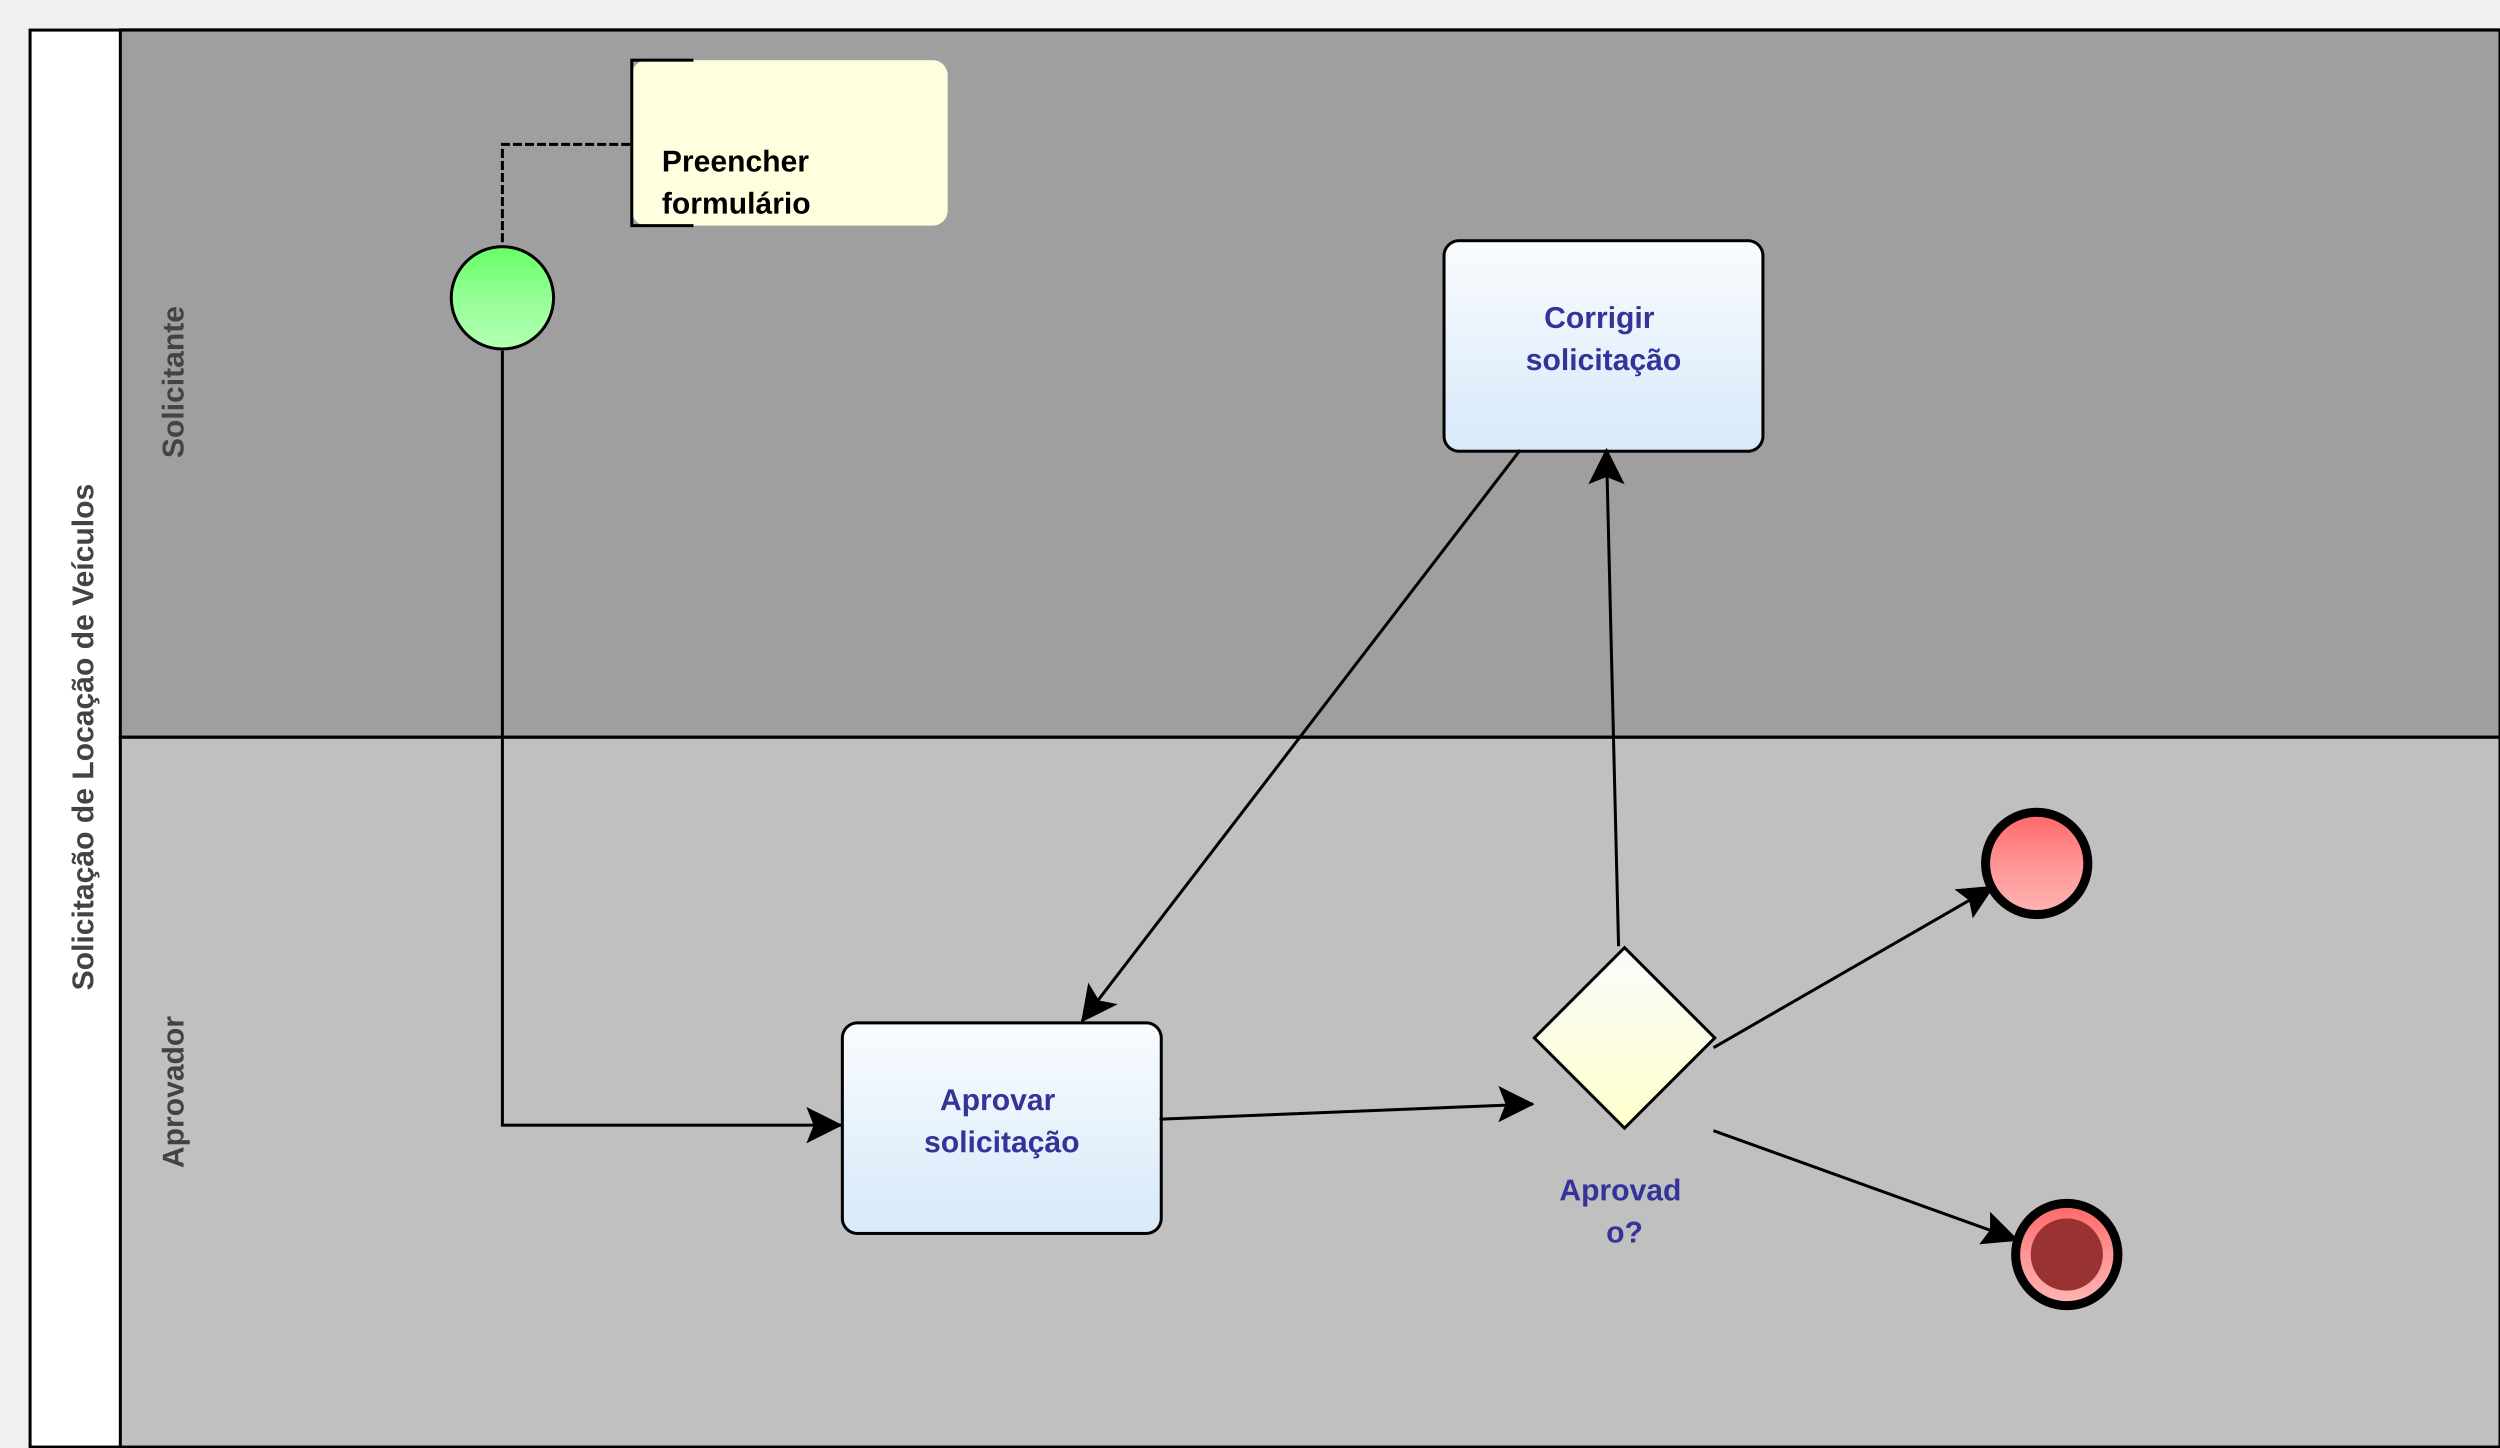
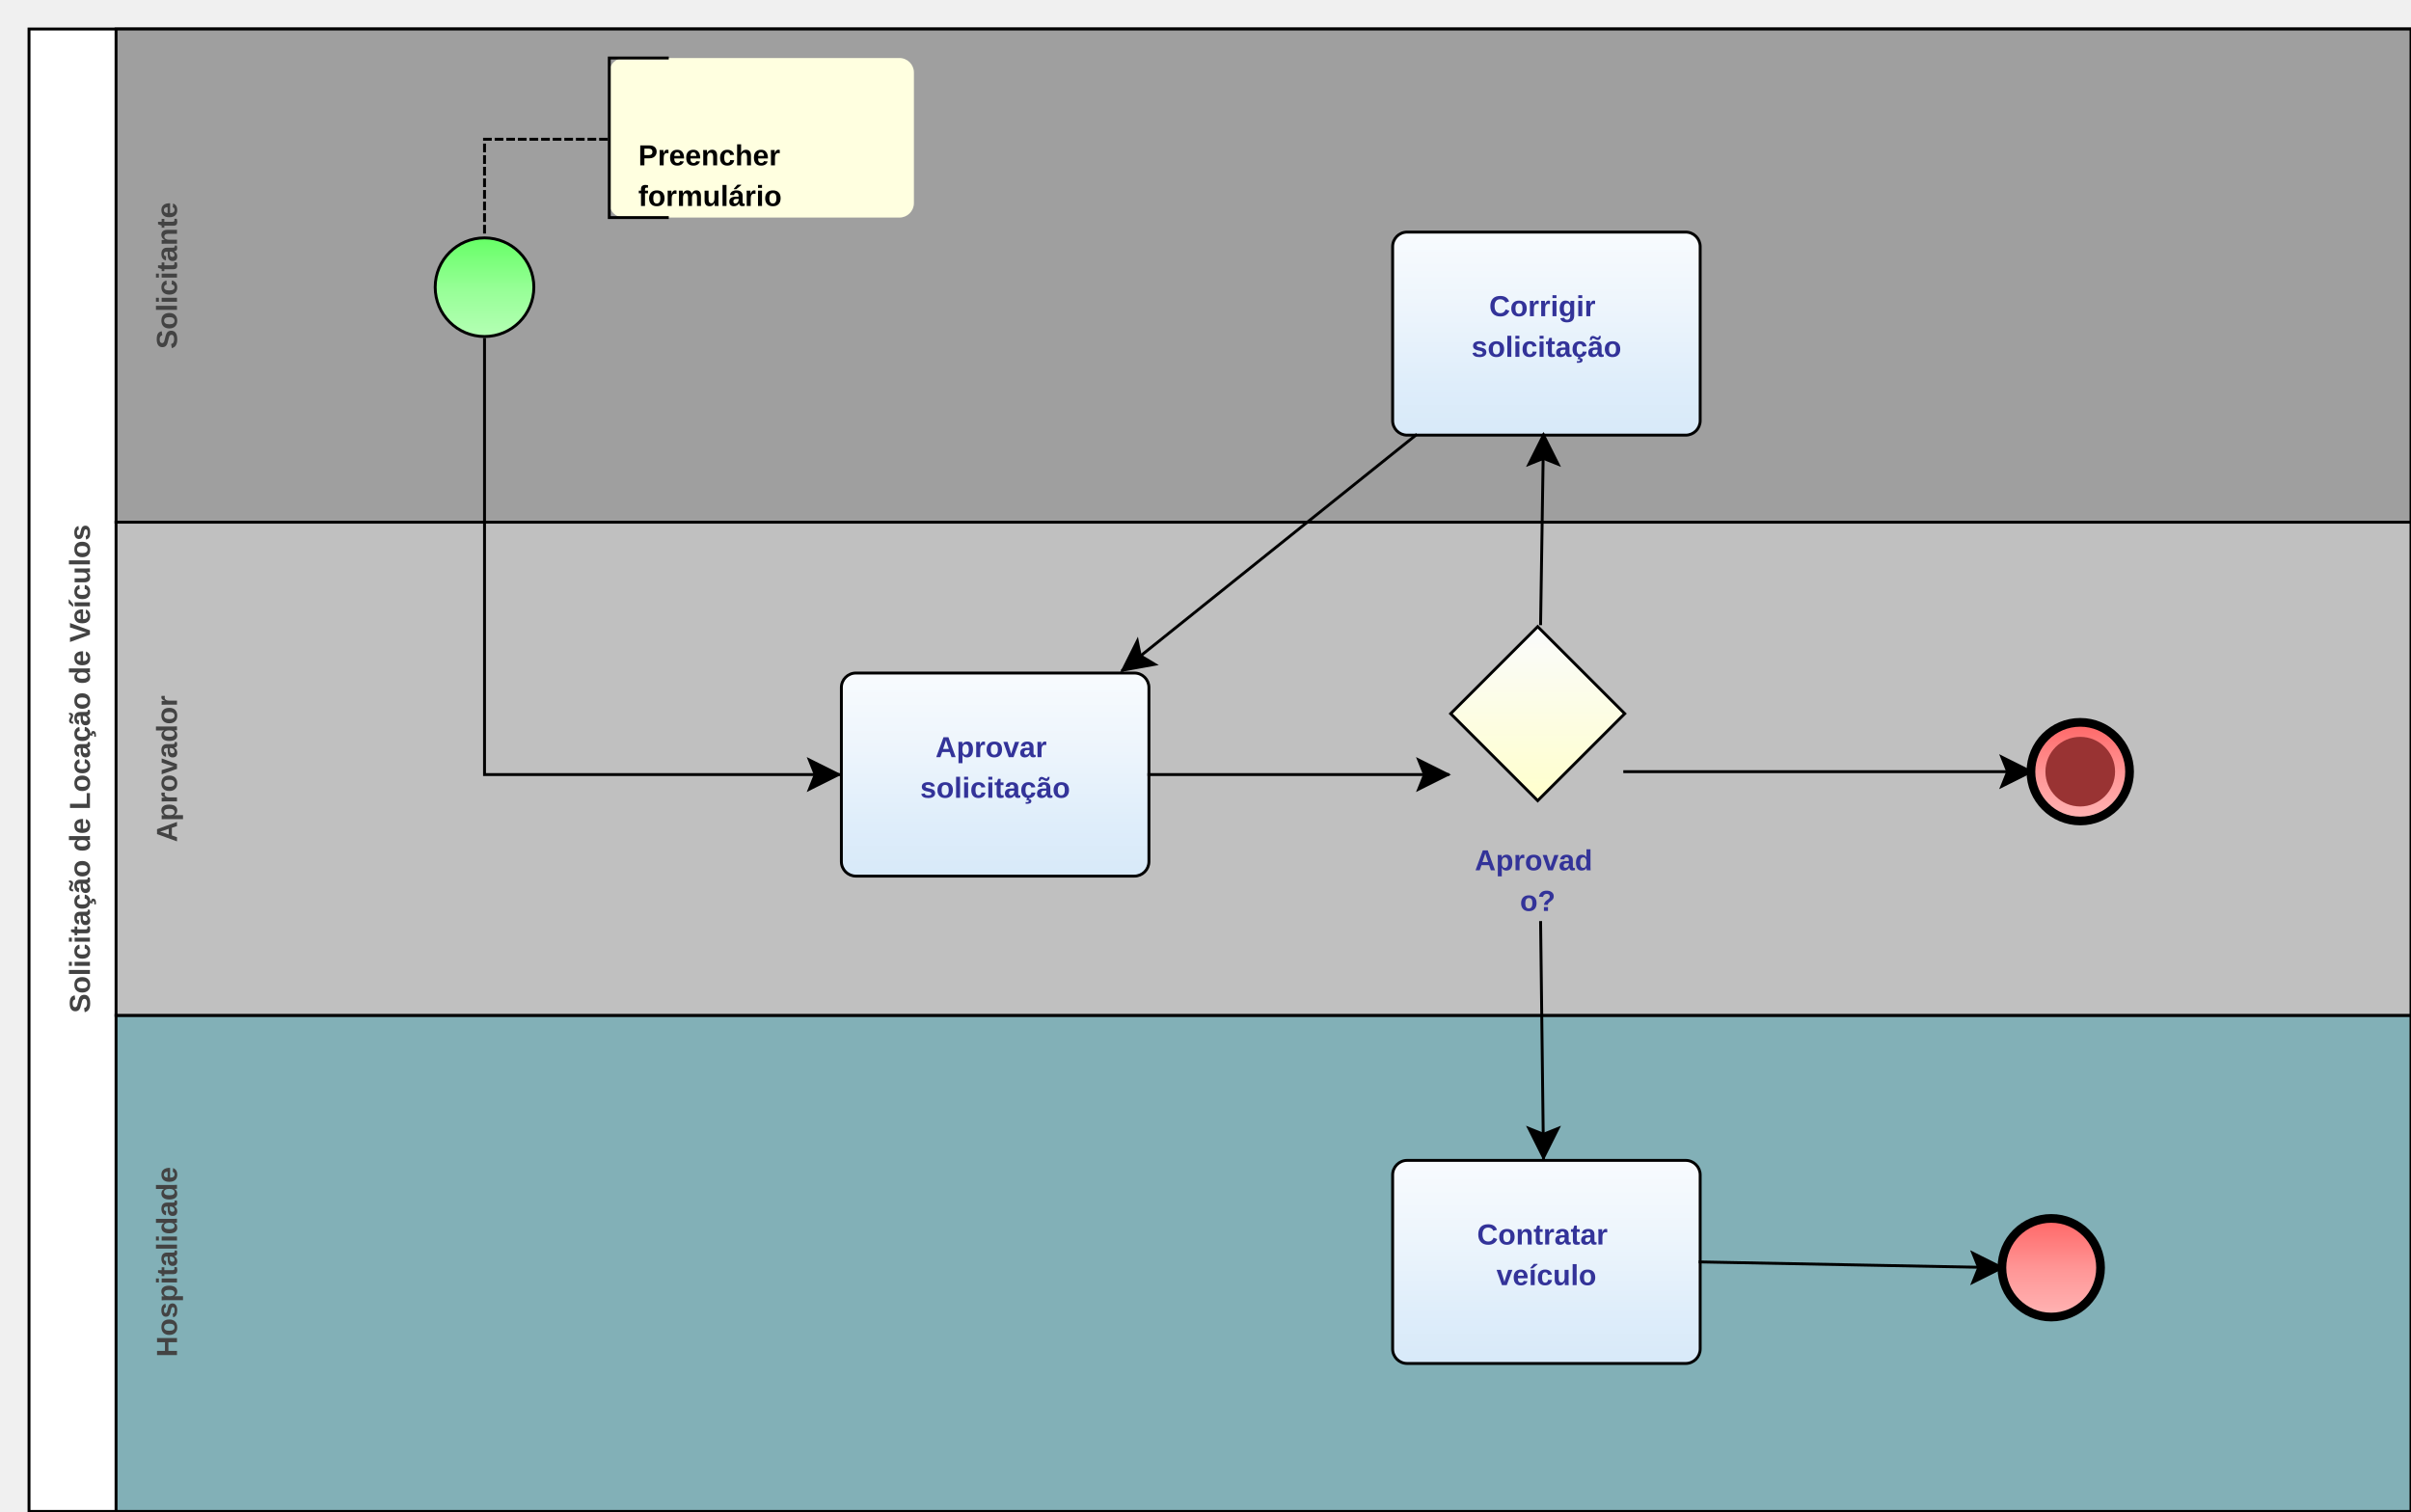
- <svg xmlns="http://www.w3.org/2000/svg" xmlns:xlink="http://www.w3.org/1999/xlink" style="stroke-dasharray:none; shape-rendering:auto; font-family:'Arial'; text-rendering:auto; fill-opacity:1; color-interpolation:auto; color-rendering:auto; font-size:12; fill:black; stroke:black; image-rendering:auto; stroke-miterlimit:10; stroke-linecap:square; stroke-linejoin:miter; font-style:normal; stroke-width:1; stroke-dashoffset:0; font-weight:normal; stroke-opacity:1;" contentScriptType="text/ecmascript" preserveAspectRatio="xMidYMid meet" zoomAndPan="magnify" version="1.0" contentStyleType="text/css" xml:xlink="http://www.w3.org/1999/xlink" width="831" height="481">
-   <rect x="10" y="10" width="821" height="471" ry="0" rx="0" style="stroke:#000000; fill:#FFFFFF" />
-   <rect x="40" y="245" width="791" height="236" ry="0" rx="0" style="stroke:#000000; fill:#C0C0C0" />
-   <g componentSequence="3">
-     <text x="-363" y="47" transform="rotate(270)" text-anchor="middle" style="font-weight:bold;font-size:10px;stroke:none; fill:#434343">
-       <tspan dy="14" x="-363">Aprovador</tspan>
+ <svg xmlns="http://www.w3.org/2000/svg" xmlns:xlink="http://www.w3.org/1999/xlink" style="stroke-dasharray:none; shape-rendering:auto; font-family:'Arial'; text-rendering:auto; fill-opacity:1; color-interpolation:auto; color-rendering:auto; font-size:12; fill:black; stroke:black; image-rendering:auto; stroke-miterlimit:10; stroke-linecap:square; stroke-linejoin:miter; font-style:normal; stroke-width:1; stroke-dashoffset:0; font-weight:normal; stroke-opacity:1;" contentScriptType="text/ecmascript" preserveAspectRatio="xMidYMid meet" zoomAndPan="magnify" version="1.0" contentStyleType="text/css" xml:xlink="http://www.w3.org/1999/xlink" width="831" height="521">
+   <rect x="10" y="10" width="821" height="511" ry="0" rx="0" style="stroke:#000000; fill:#FFFFFF" />
+   <rect x="40" y="350" width="791" height="171" ry="0" rx="0" style="stroke:#000000; fill:#82B0B7" />
+   <g componentSequence="46">
+     <text x="-435" y="47" transform="rotate(270)" text-anchor="middle" style="font-weight:bold;font-size:10px;stroke:none; fill:#434343">
+       <tspan dy="14" x="-435">Hospitalidade</tspan>
    </text>
  </g>
-   <rect x="40" y="10" width="791" height="235" ry="0" rx="0" style="stroke:#000000; fill:#9F9F9F" />
+   <rect x="40" y="180" width="791" height="170" ry="0" rx="0" style="stroke:#000000; fill:#C0C0C0" />
+   <g componentSequence="3">
+     <text x="-265" y="47" transform="rotate(270)" text-anchor="middle" style="font-weight:bold;font-size:10px;stroke:none; fill:#434343">
+       <tspan dy="14" x="-265">Aprovador</tspan>
+     </text>
+   </g>
+   <rect x="40" y="10" width="791" height="170" ry="0" rx="0" style="stroke:#000000; fill:#9F9F9F" />
  <g componentSequence="2">
-     <text x="-127" y="47" transform="rotate(270)" text-anchor="middle" style="font-weight:bold;font-size:10px;stroke:none; fill:#434343">
-       <tspan dy="14" x="-127">Solicitante</tspan>
+     <text x="-95" y="47" transform="rotate(270)" text-anchor="middle" style="font-weight:bold;font-size:10px;stroke:none; fill:#434343">
+       <tspan dy="14" x="-95">Solicitante</tspan>
    </text>
  </g>
  <g componentSequence="1">
-     <text x="-245" y="17" transform="rotate(270)" text-anchor="middle" style="font-weight:bold;font-size:10px;stroke:none; fill:#434343">
-       <tspan dy="14" x="-245">Solicitação de Locação de Veículos</tspan>
+     <text x="-265" y="17" transform="rotate(270)" text-anchor="middle" style="font-weight:bold;font-size:10px;stroke:none; fill:#434343">
+       <tspan dy="14" x="-265">Solicitação de Locação de Veículos</tspan>
    </text>
  </g>
  <g sequence="4">
-     <ellipse cx="167" cy="99" rx="17" ry="17" stroke-width="1" style="fill:url(#linearGradient66FF6696FF96B6FFB6_1130482220);" stroke="336633" />
+     <ellipse cx="167" cy="99" rx="17" ry="17" stroke-width="1" style="fill:url(#linearGradient66FF6696FF96B6FFB6_1068040839);" stroke="336633" />
  </g>
  <g sequence="5">
-     <rect x="280" y="340" width="106" height="70" ry="5" rx="5" style="fill:url(#linearGradientF8FBFEEDF5FCDEEDFAD4E7F8E2E5E9_1302735920);" stroke="191970" />
+     <rect x="290" y="232" width="106" height="70" ry="5" rx="5" style="fill:url(#linearGradientF8FBFEEDF5FCDEEDFAD4E7F8E2E5E9_829356802);" stroke="191970" />
  </g>
  <g componentSequence="5">
-     <text x="333" y="355" text-anchor="middle" style="font-weight:bold;font-size:10px;stroke:none; fill:#333399">
-       <tspan dy="14" x="333">Aprovar</tspan>
-       <tspan dy="14" x="333">solicitação</tspan>
+     <text x="343" y="247" text-anchor="middle" style="font-weight:bold;font-size:10px;stroke:none; fill:#333399">
+       <tspan dy="14" x="343">Aprovar</tspan>
+       <tspan dy="14" x="343">solicitação</tspan>
    </text>
  </g>
  <rect x="210" y="20" width="105" height="55" ry="5" rx="5" style="stroke:none; fill:#FFFFE0" />
  <g componentSequence="7">
    <text x="220" y="43" text-anchor="left" style="font-weight:bold;font-size:10px;stroke:none; fill:#000000">
      <tspan dy="14" x="220">Preencher</tspan>
      <tspan dy="14" x="220">formulário</tspan>
    </text>
  </g>
  <path style="fill:none; stroke-width:1; stroke:#000000;" d="M230.0 20.0 L210.0 20.0 L210.0 75.0 L230.0 75.0" />
  <g sequence="9">
-     <polygon points=" 510 345 540 315 570 345 540 375 510 345" style="fill:url(#linearGradientFAFBFCFFFFCC_1234805084);" stroke="000000" />
+     <polygon points=" 500 246 530 216 560 246 530 276 500 246" style="fill:url(#linearGradientFAFBFCFFFFCC_894527991);" stroke="000000" />
  </g>
  <g componentSequence="9">
-     <text x="540" y="385" text-anchor="middle" style="font-weight:bold;font-size:10px;stroke:none; fill:#333399">
-       <tspan dy="14" x="540">Aprovad</tspan>
-       <tspan dy="14" x="540">o?</tspan>
+     <text x="530" y="286" text-anchor="middle" style="font-weight:bold;font-size:10px;stroke:none; fill:#333399">
+       <tspan dy="14" x="530">Aprovad</tspan>
+       <tspan dy="14" x="530">o?</tspan>
    </text>
  </g>
-   <g sequence="23">
-     <ellipse cx="677" cy="287" rx="17" ry="17" stroke-width="3" style="fill:url(#linearGradientFF6666FF9696FFB6B6_211494411);" stroke="993333" />
-   </g>
  <g sequence="39">
-     <rect x="480" y="80" width="106" height="70" ry="5" rx="5" style="fill:url(#linearGradientF8FBFEEDF5FCDEEDFAD4E7F8E2E5E9_1097252126);" stroke="191970" />
+     <rect x="480" y="80" width="106" height="70" ry="5" rx="5" style="fill:url(#linearGradientF8FBFEEDF5FCDEEDFAD4E7F8E2E5E9_1884549433);" stroke="191970" />
  </g>
  <g componentSequence="39">
    <text x="533" y="95" text-anchor="middle" style="font-weight:bold;font-size:10px;stroke:none; fill:#333399">
      <tspan dy="14" x="533">Corrigir</tspan>
      <tspan dy="14" x="533">solicitação</tspan>
    </text>
  </g>
  <g sequence="45">
-     <ellipse cx="687" cy="417" rx="17" ry="17" stroke-width="3" style="fill:url(#linearGradientFF6666FF9696FFB6B6_1037946542);" stroke="993333" />
+     <ellipse cx="717" cy="266" rx="17" ry="17" stroke-width="3" style="fill:url(#linearGradientFF6666FF9696FFB6B6_127494286);" stroke="993333" />
  </g>
  <g sequence="45">
-     <ellipse cx="687" cy="417" rx="12" ry="12" stroke-width="0.5" style="stroke:none; fill:#993333" />
+     <ellipse cx="717" cy="266" rx="12" ry="12" stroke-width="0.5" style="stroke:none; fill:#993333" />
+   </g>
+   <g sequence="47">
+     <rect x="480" y="400" width="106" height="70" ry="5" rx="5" style="fill:url(#linearGradientF8FBFEEDF5FCDEEDFAD4E7F8E2E5E9_1105798548);" stroke="191970" />
+   </g>
+   <g componentSequence="47">
+     <text x="533" y="415" text-anchor="middle" style="font-weight:bold;font-size:10px;stroke:none; fill:#333399">
+       <tspan dy="14" x="533">Contratar</tspan>
+       <tspan dy="14" x="533">veículo</tspan>
+     </text>
+   </g>
+   <g sequence="49">
+     <ellipse cx="707" cy="437" rx="17" ry="17" stroke-width="3" style="fill:url(#linearGradientFF6666FF9696FFB6B6_2143937167);" stroke="993333" />
  </g>
  <g componentSequence="6">
-     <text x="177" y="302" style="font-size:10px;font-weight:none;stroke:none; fill:#333399" text-anchor="left" />
+     <text x="177" y="253" style="font-size:10px;font-weight:none;stroke:none; fill:#333399" text-anchor="left" />
  </g>
  <g componentSequence="8">
    <text x="182" y="48" style="font-size:10px;font-weight:none;stroke:none; fill:#333399" text-anchor="left" />
  </g>
  <g componentSequence="10">
-     <text x="458" y="370" style="font-size:10px;font-weight:none;stroke:none; fill:#333399" text-anchor="left" />
-   </g>
-   <g componentSequence="24">
-     <text x="625" y="323" style="font-size:10px;font-weight:none;stroke:none; fill:#333399" text-anchor="left" />
+     <text x="458" y="267" style="font-size:10px;font-weight:none;stroke:none; fill:#333399" text-anchor="left" />
  </g>
  <g componentSequence="40">
-     <text x="546" y="232" style="font-size:10px;font-weight:none;stroke:none; fill:#333399" text-anchor="left" />
+     <text x="542" y="183" style="font-size:10px;font-weight:none;stroke:none; fill:#333399" text-anchor="left" />
  </g>
  <g componentSequence="41">
-     <text x="443" y="245" style="font-size:10px;font-weight:none;stroke:none; fill:#333399" text-anchor="left" />
+     <text x="448" y="191" style="font-size:10px;font-weight:none;stroke:none; fill:#333399" text-anchor="left" />
  </g>
  <g componentSequence="44">
-     <text x="630" y="394" style="font-size:10px;font-weight:none;stroke:none; fill:#333399" text-anchor="left" />
+     <text x="640" y="266" style="font-size:10px;font-weight:none;stroke:none; fill:#333399" text-anchor="left" />
  </g>
-   <path style="fill:none; stroke:#000000;stroke-width:1" d="M167.0 117.0 L167.0 208.0 L167.0 374.0 L279.0 374.0" />
-   <polygon style="fill:#000000; stroke:#000000;" points=" 269 369 279 374 269 379 271 374" />
+   <g componentSequence="48">
+     <text x="542" y="359" style="font-size:10px;font-weight:none;stroke:none; fill:#333399" text-anchor="left" />
+   </g>
+   <g componentSequence="50">
+     <text x="648" y="436" style="font-size:10px;font-weight:none;stroke:none; fill:#333399" text-anchor="left" />
+   </g>
+   <path style="fill:none; stroke:#000000;stroke-width:1" d="M167.0 117.0 L167.0 208.0 L167.0 267.0 L289.0 267.0" />
+   <polygon style="fill:#000000; stroke:#000000;" points=" 279 262 289 267 279 272 281 267" />
  <path style="fill:none; stroke:#000000;stroke-dasharray:2" d="M209.0 48.0 L167.0 48.0 L167.0 81.0" />
-   <path style="fill:none; stroke:#000000;stroke-width:1" d="M386.0 372.0 L509.0 367.0" />
-   <polygon style="fill:#000000; stroke:#000000;" points=" 499 362 509 367 499 372 501 367" />
-   <path style="fill:none; stroke:#000000;stroke-width:1" d="M505.0 150.0 L360.0 339.0" />
-   <polygon style="fill:#000000; stroke:#000000;" points=" 370 334 360 339 362 328 365 333" />
-   <path style="fill:none; stroke:#000000;stroke-width:1" d="M570.0 348.0 L662.0 295.0" />
-   <polygon style="fill:#000000; stroke:#000000;" points=" 651 296 662 295 656 304 655 299" />
-   <path style="fill:none; stroke:#000000;stroke-width:1" d="M538.0 314.0 L534.0 150.0" />
-   <polygon style="fill:#000000; stroke:#000000;" points=" 529 160 534 150 539 160 534 158" />
-   <path style="fill:none; stroke:#000000;stroke-width:1" d="M570.0 376.0 L670.0 412.0" />
-   <polygon style="fill:#000000; stroke:#000000;" points=" 662 404 670 412 659 413 662 409" />
+   <path style="fill:none; stroke:#000000;stroke-width:1" d="M396.0 267.0 L499.0 267.0" />
+   <polygon style="fill:#000000; stroke:#000000;" points=" 489 262 499 267 489 272 491 267" />
+   <path style="fill:none; stroke:#000000;stroke-width:1" d="M488.0 150.0 L387.0 231.0" />
+   <polygon style="fill:#000000; stroke:#000000;" points=" 398 229 387 231 392 221 393 226" />
+   <path style="fill:none; stroke:#000000;stroke-width:1" d="M531.0 215.0 L532.0 150.0" />
+   <polygon style="fill:#000000; stroke:#000000;" points=" 527 160 532 150 537 160 532 158" />
+   <path style="fill:none; stroke:#000000;stroke-width:1" d="M560.0 266.0 L700.0 266.0" />
+   <polygon style="fill:#000000; stroke:#000000;" points=" 690 261 700 266 690 271 692 266" />
+   <path style="fill:none; stroke:#000000;stroke-width:1" d="M531.0 318.0 L532.0 399.0" />
+   <polygon style="fill:#000000; stroke:#000000;" points=" 537 389 532 399 527 389 532 391" />
+   <path style="fill:none; stroke:#000000;stroke-width:1" d="M586.0 435.0 L690.0 437.0" />
+   <polygon style="fill:#000000; stroke:#000000;" points=" 680 432 690 437 680 442 682 437" />
  <defs>
-     <linearGradient xlink:href="#linearGradient66FF6696FF96B6FFB6" id="linearGradient66FF6696FF96B6FFB6_1130482220" x1="0" y1="82.0" x2="0" y2="117.0" gradientUnits="userSpaceOnUse" xlink:type="simple" xlink:actuate="onLoad" xlink:show="other" />
+     <linearGradient xlink:href="#linearGradient66FF6696FF96B6FFB6" id="linearGradient66FF6696FF96B6FFB6_1068040839" x1="0" y1="82.0" x2="0" y2="117.0" gradientUnits="userSpaceOnUse" xlink:type="simple" xlink:actuate="onLoad" xlink:show="other" />
    <linearGradient id="linearGradient66FF6696FF96B6FFB6">
      <stop style="stop-color:#66FF66;stop-opacity:1;" offset="0.0" id="stop66FF66" />
      <stop style="stop-color:#96FF96;stop-opacity:1;" offset="0.5" id="stop96FF96" />
      <stop style="stop-color:#B6FFB6;stop-opacity:1;" offset="1.0" id="stopB6FFB6" />
    </linearGradient>
-     <linearGradient xlink:href="#linearGradientF8FBFEEDF5FCDEEDFAD4E7F8E2E5E9" id="linearGradientF8FBFEEDF5FCDEEDFAD4E7F8E2E5E9_1302735920" x1="0" y1="340.0" x2="0" y2="446.0" gradientUnits="userSpaceOnUse" xlink:type="simple" xlink:actuate="onLoad" xlink:show="other" />
+     <linearGradient xlink:href="#linearGradientF8FBFEEDF5FCDEEDFAD4E7F8E2E5E9" id="linearGradientF8FBFEEDF5FCDEEDFAD4E7F8E2E5E9_829356802" x1="0" y1="232.0" x2="0" y2="338.0" gradientUnits="userSpaceOnUse" xlink:type="simple" xlink:actuate="onLoad" xlink:show="other" />
    <linearGradient id="linearGradientF8FBFEEDF5FCDEEDFAD4E7F8E2E5E9">
      <stop style="stop-color:#F8FBFE;stop-opacity:1;" offset="0.0" id="stopF8FBFE" />
      <stop style="stop-color:#EDF5FC;stop-opacity:1;" offset="0.25" id="stopEDF5FC" />
      <stop style="stop-color:#DEEDFA;stop-opacity:1;" offset="0.5" id="stopDEEDFA" />
      <stop style="stop-color:#D4E7F8;stop-opacity:1;" offset="0.75" id="stopD4E7F8" />
      <stop style="stop-color:#E2E5E9;stop-opacity:1;" offset="1.0" id="stopE2E5E9" />
    </linearGradient>
-     <linearGradient xlink:href="#linearGradientFAFBFCFFFFCC" id="linearGradientFAFBFCFFFFCC_1234805084" x1="0" y1="315.0" x2="0" y2="375.0" gradientUnits="userSpaceOnUse" xlink:type="simple" xlink:actuate="onLoad" xlink:show="other" />
+     <linearGradient xlink:href="#linearGradientFAFBFCFFFFCC" id="linearGradientFAFBFCFFFFCC_894527991" x1="0" y1="216.0" x2="0" y2="276.0" gradientUnits="userSpaceOnUse" xlink:type="simple" xlink:actuate="onLoad" xlink:show="other" />
    <linearGradient id="linearGradientFAFBFCFFFFCC">
      <stop style="stop-color:#FAFBFC;stop-opacity:1;" offset="0.0" id="stopFAFBFC" />
      <stop style="stop-color:#FFFFCC;stop-opacity:1;" offset="1.0" id="stopFFFFCC" />
    </linearGradient>
-     <linearGradient xlink:href="#linearGradientFF6666FF9696FFB6B6" id="linearGradientFF6666FF9696FFB6B6_211494411" x1="0" y1="270.0" x2="0" y2="305.0" gradientUnits="userSpaceOnUse" xlink:type="simple" xlink:actuate="onLoad" xlink:show="other" />
+     <linearGradient xlink:href="#linearGradientF8FBFEEDF5FCDEEDFAD4E7F8E2E5E9" id="linearGradientF8FBFEEDF5FCDEEDFAD4E7F8E2E5E9_1884549433" x1="0" y1="80.0" x2="0" y2="186.0" gradientUnits="userSpaceOnUse" xlink:type="simple" xlink:actuate="onLoad" xlink:show="other" />
+     <linearGradient xlink:href="#linearGradientFF6666FF9696FFB6B6" id="linearGradientFF6666FF9696FFB6B6_127494286" x1="0" y1="249.0" x2="0" y2="284.0" gradientUnits="userSpaceOnUse" xlink:type="simple" xlink:actuate="onLoad" xlink:show="other" />
    <linearGradient id="linearGradientFF6666FF9696FFB6B6">
      <stop style="stop-color:#FF6666;stop-opacity:1;" offset="0.0" id="stopFF6666" />
      <stop style="stop-color:#FF9696;stop-opacity:1;" offset="0.5" id="stopFF9696" />
      <stop style="stop-color:#FFB6B6;stop-opacity:1;" offset="1.0" id="stopFFB6B6" />
    </linearGradient>
-     <linearGradient xlink:href="#linearGradientF8FBFEEDF5FCDEEDFAD4E7F8E2E5E9" id="linearGradientF8FBFEEDF5FCDEEDFAD4E7F8E2E5E9_1097252126" x1="0" y1="80.0" x2="0" y2="186.0" gradientUnits="userSpaceOnUse" xlink:type="simple" xlink:actuate="onLoad" xlink:show="other" />
-     <linearGradient xlink:href="#linearGradientFF6666FF9696FFB6B6" id="linearGradientFF6666FF9696FFB6B6_1037946542" x1="0" y1="400.0" x2="0" y2="435.0" gradientUnits="userSpaceOnUse" xlink:type="simple" xlink:actuate="onLoad" xlink:show="other" />
+     <linearGradient xlink:href="#linearGradientF8FBFEEDF5FCDEEDFAD4E7F8E2E5E9" id="linearGradientF8FBFEEDF5FCDEEDFAD4E7F8E2E5E9_1105798548" x1="0" y1="400.0" x2="0" y2="506.0" gradientUnits="userSpaceOnUse" xlink:type="simple" xlink:actuate="onLoad" xlink:show="other" />
+     <linearGradient xlink:href="#linearGradientFF6666FF9696FFB6B6" id="linearGradientFF6666FF9696FFB6B6_2143937167" x1="0" y1="420.0" x2="0" y2="455.0" gradientUnits="userSpaceOnUse" xlink:type="simple" xlink:actuate="onLoad" xlink:show="other" />
  </defs>
</svg>
